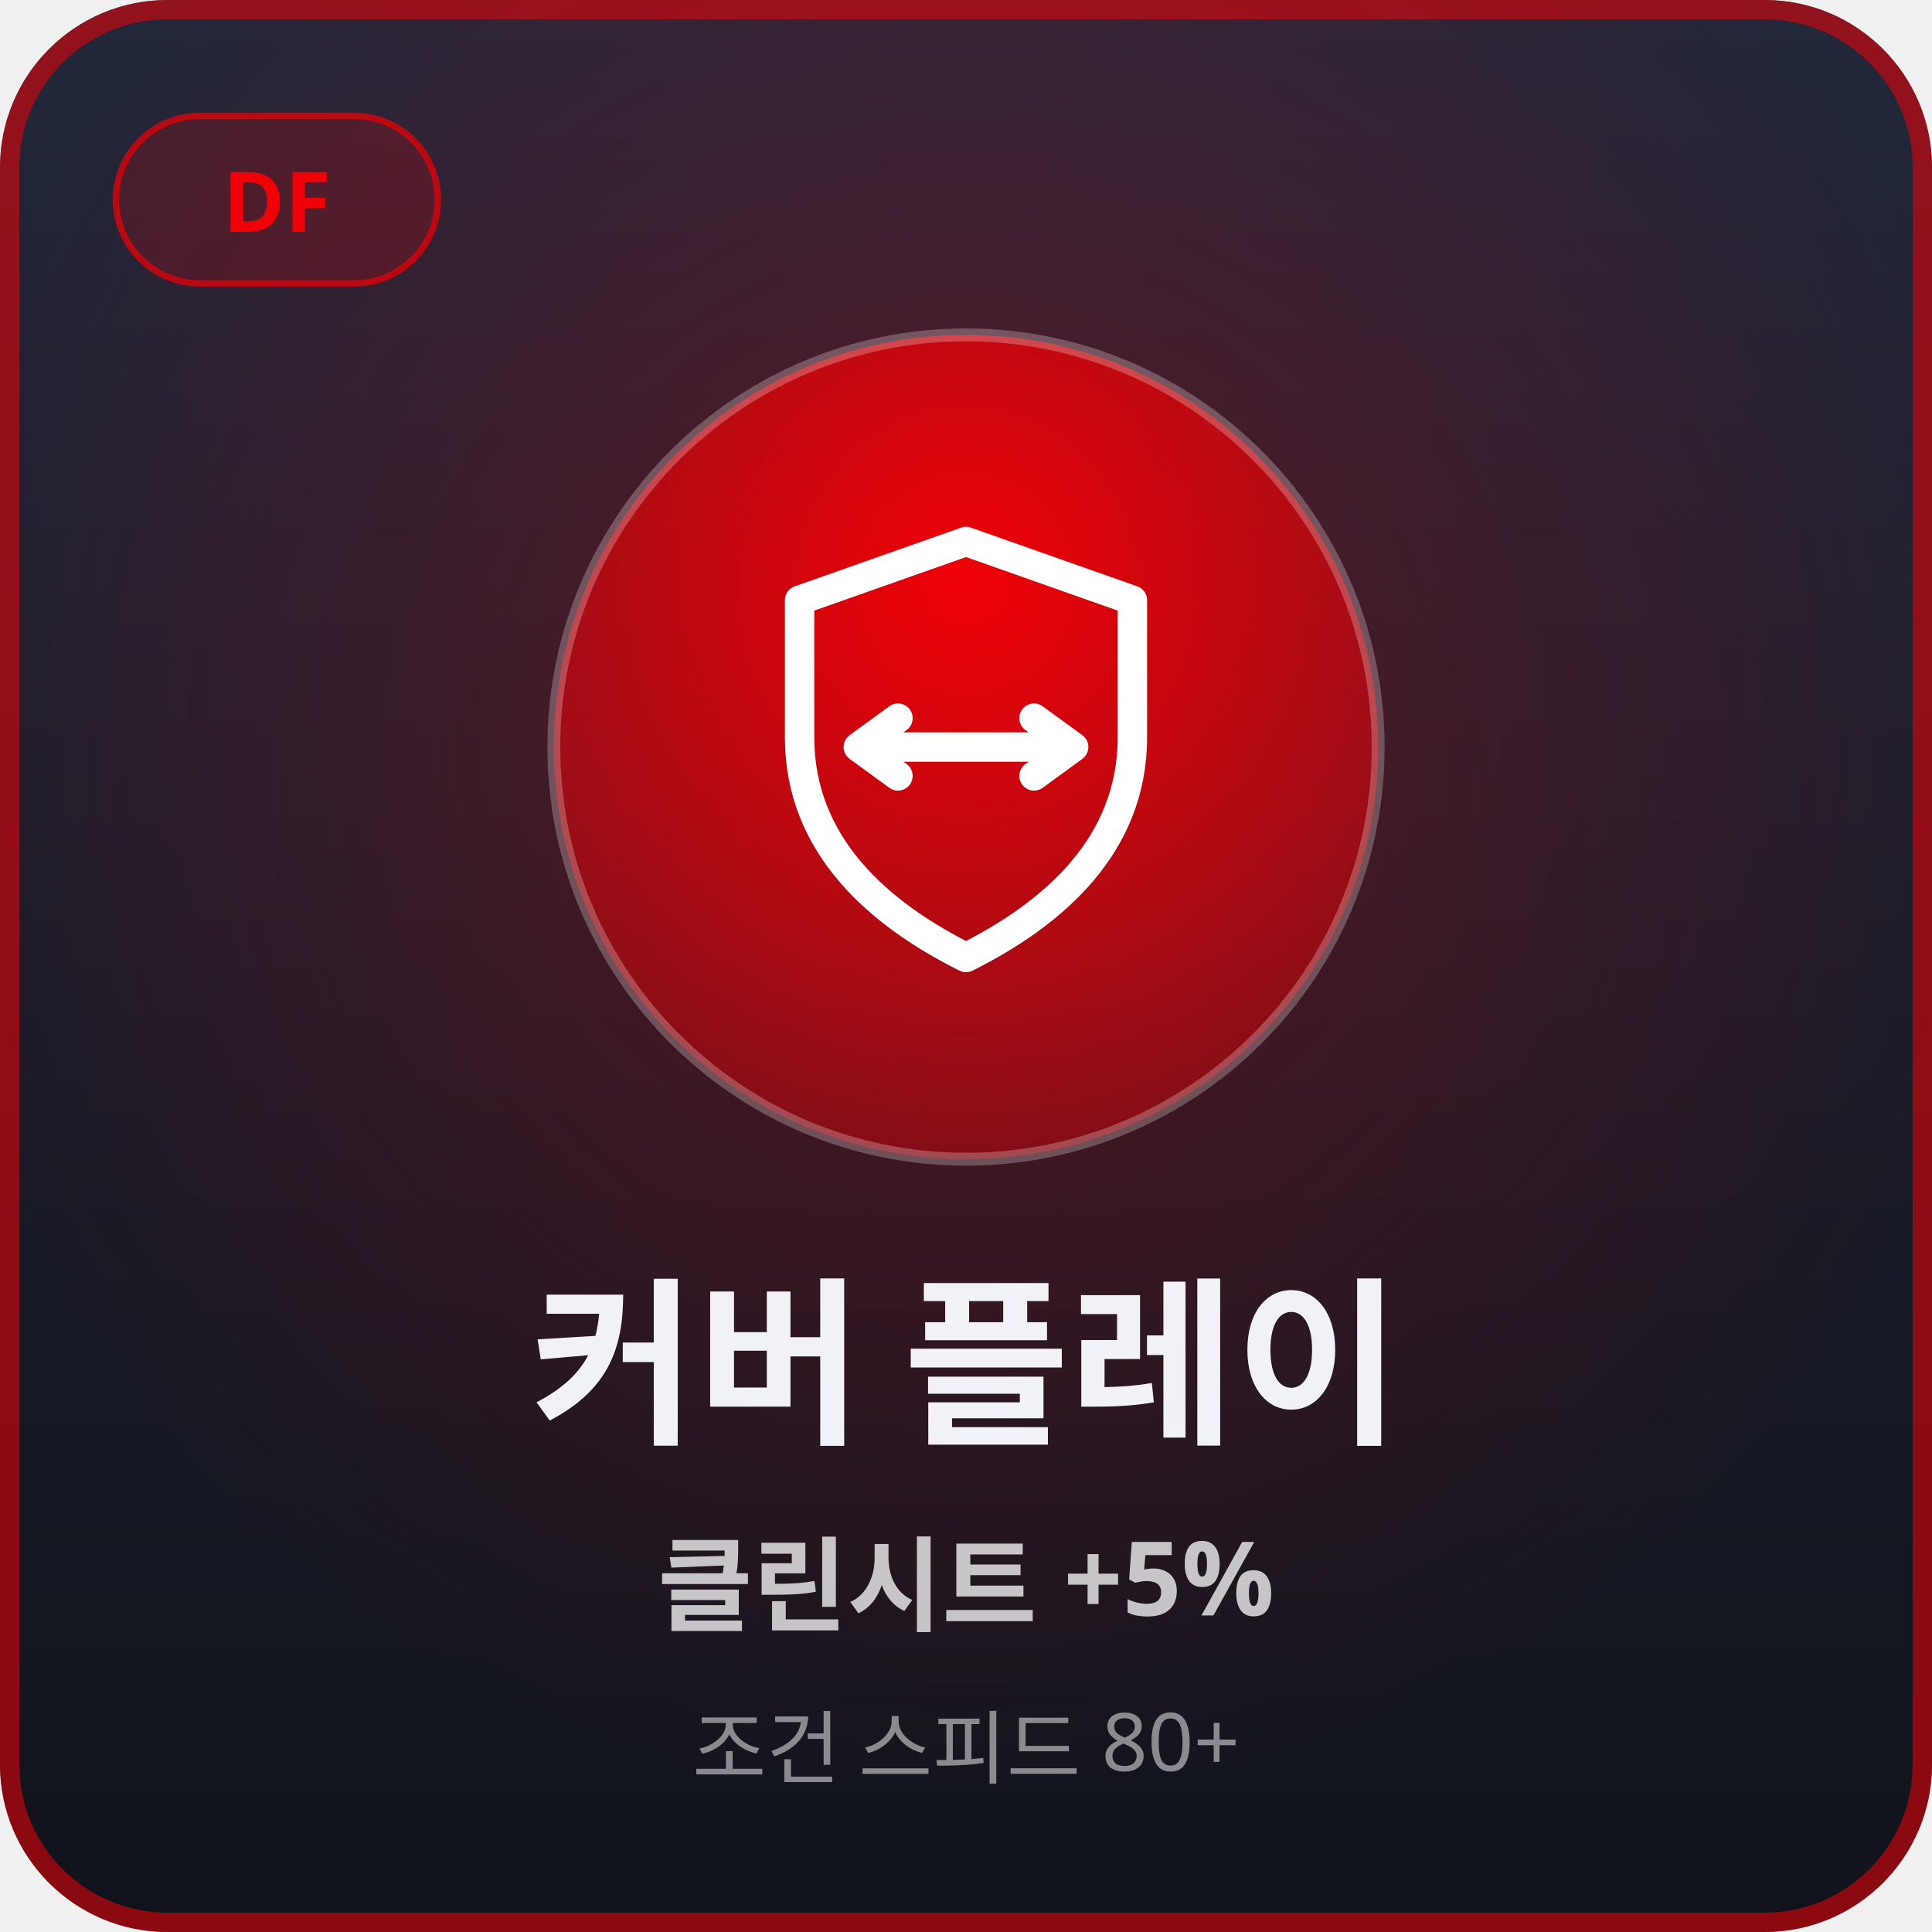
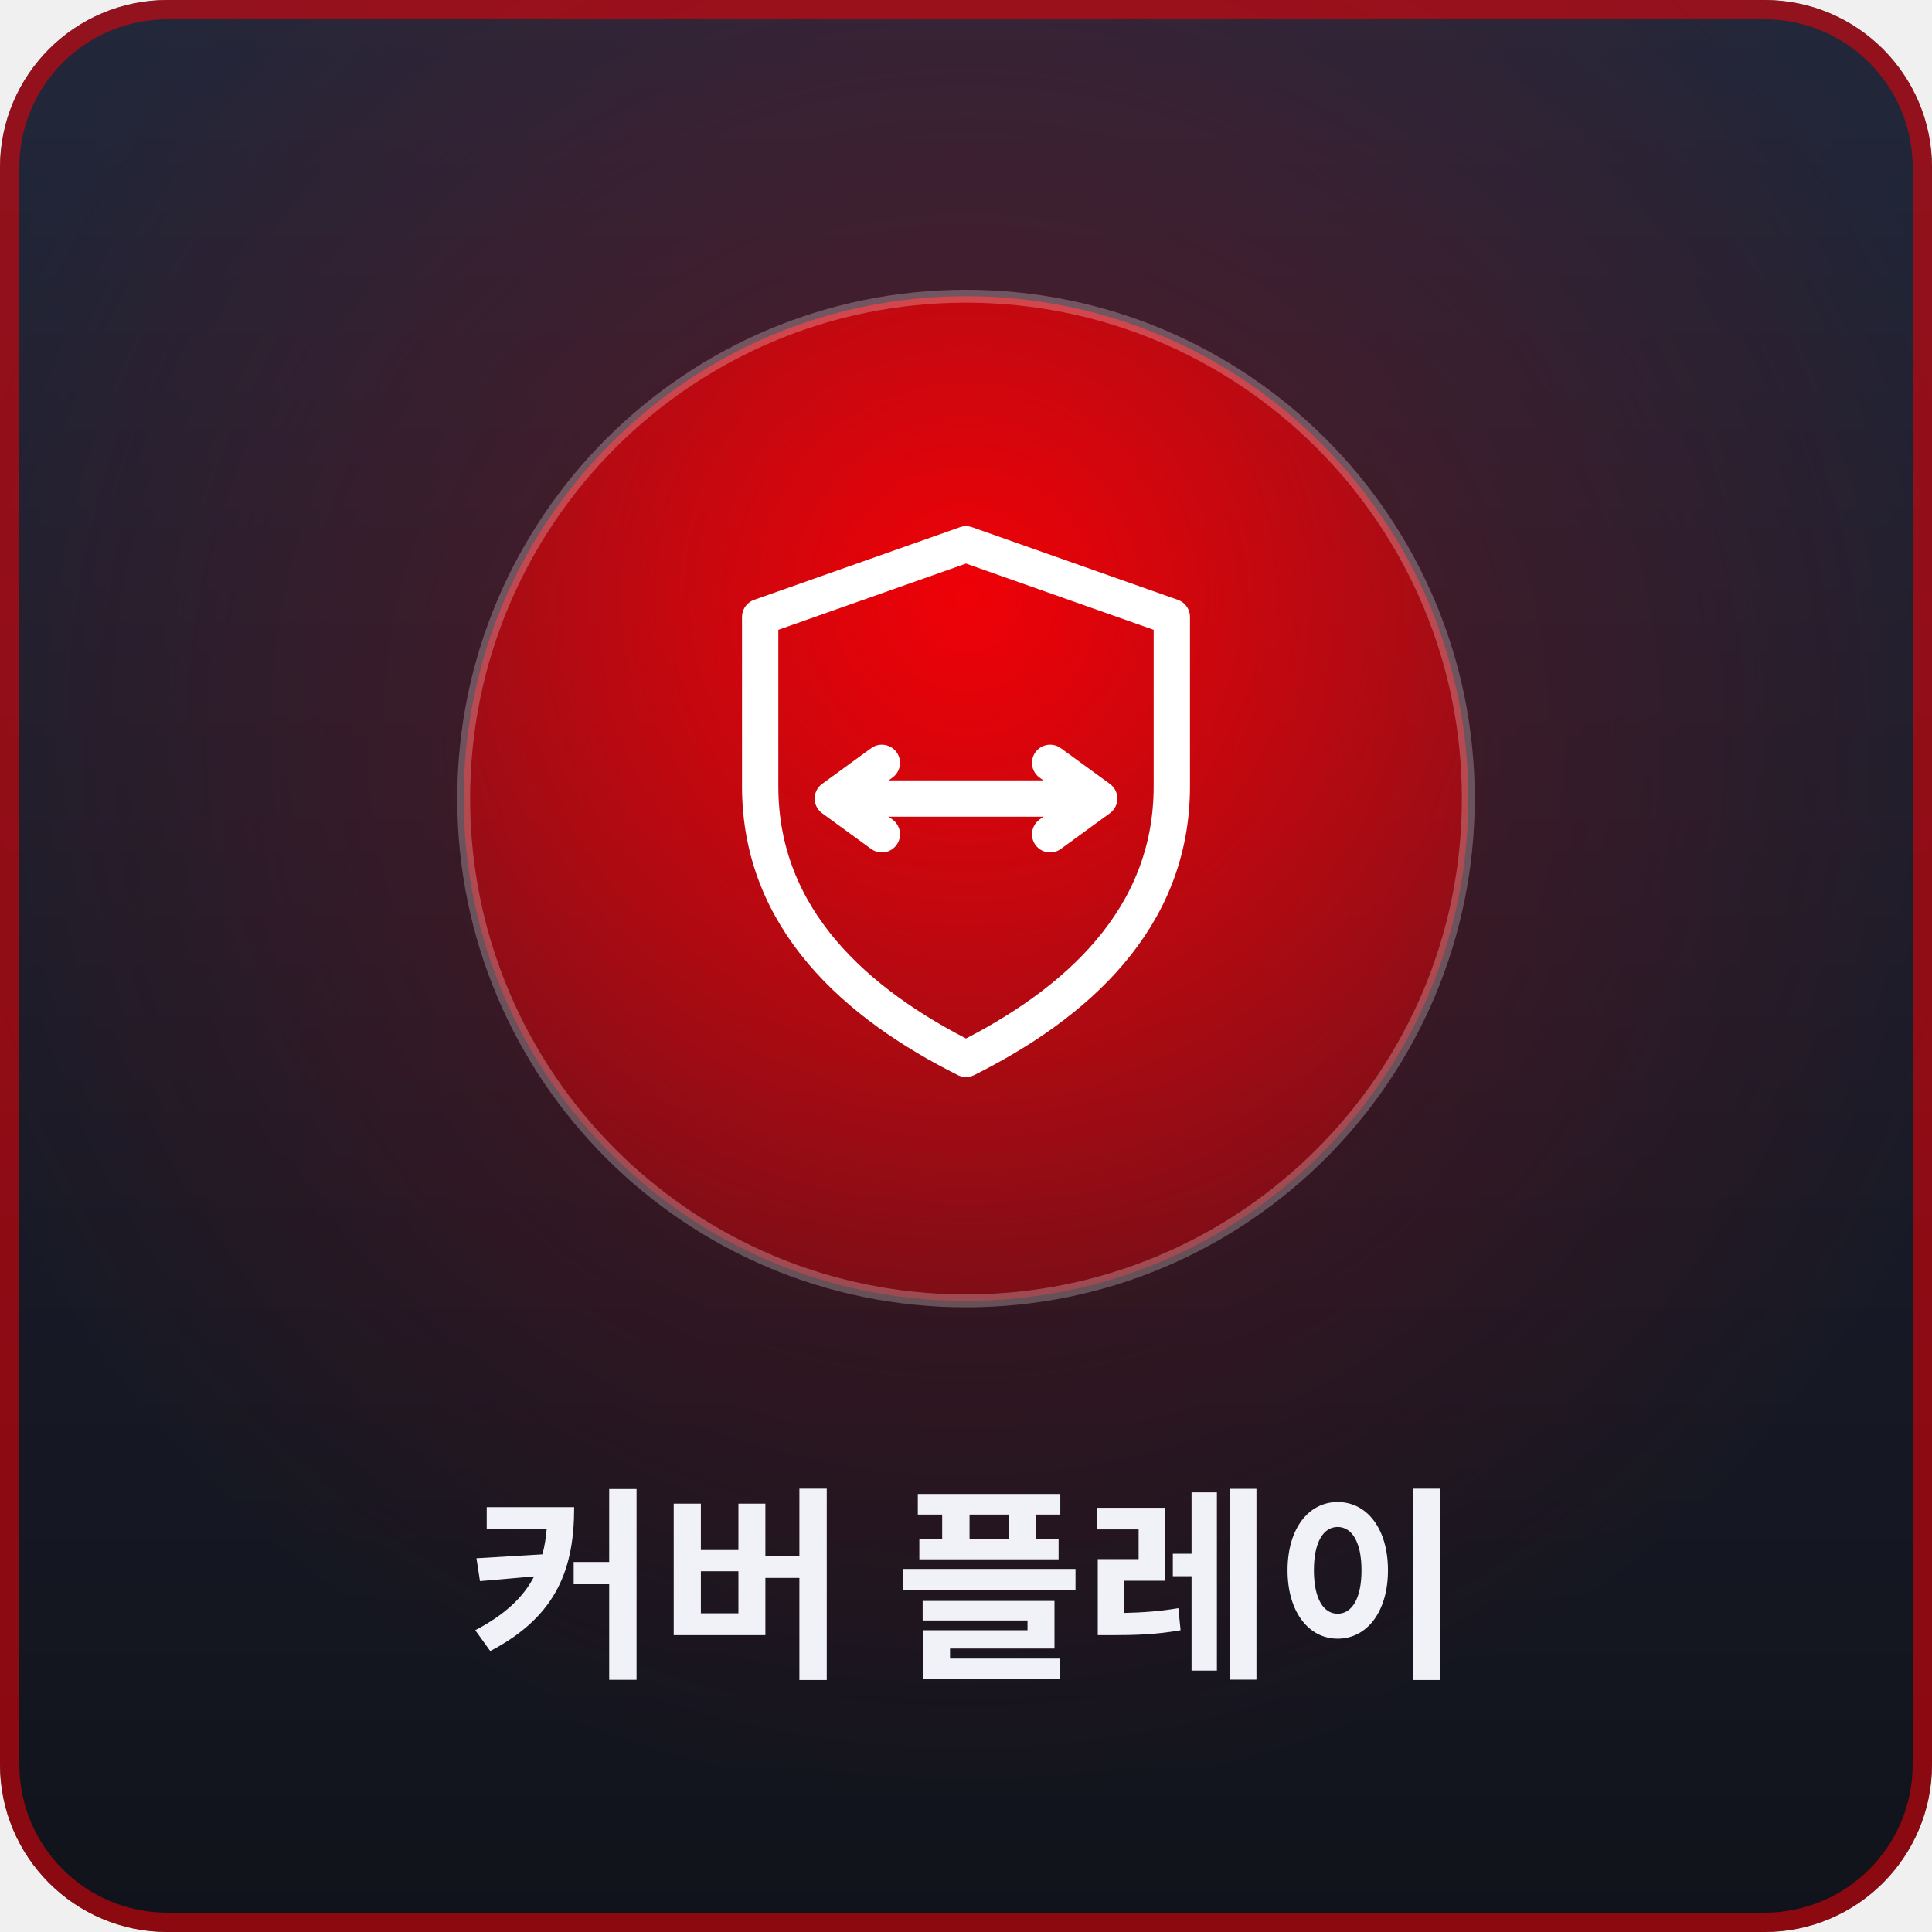
<svg xmlns="http://www.w3.org/2000/svg" viewBox="0 0 300 300" width="300" height="300">
  <defs>
    <linearGradient id="bg" x1="0" y1="0" x2="0" y2="1">
      <stop offset="0" stop-color="#22273A" />
      <stop offset="1" stop-color="#11131B" />
    </linearGradient>
    <radialGradient id="glow" cx=".5" cy=".38" r=".55">
      <stop offset="0" stop-color="#EF0107" stop-opacity=".28" />
      <stop offset="1" stop-color="#EF0107" stop-opacity="0" />
    </radialGradient>
    <radialGradient id="badge" cx=".5" cy=".3" r=".75">
      <stop offset="0" stop-color="#EF0107" />
      <stop offset="1" stop-color="#EF0107" stop-opacity=".35" />
    </radialGradient>
  </defs>
  <rect width="300" height="300" rx="26" fill="url(#bg)" />
  <rect width="300" height="300" rx="26" fill="url(#glow)" />
  <rect x="1.5" y="1.5" width="297" height="297" rx="24.5" fill="none" stroke="#EF0107" stroke-opacity=".55" stroke-width="3" />
-   <rect x="18" y="18" width="50" height="26" rx="13" fill="#EF0107" fill-opacity=".18" stroke="#EF0107" stroke-opacity=".7" />
-   <text x="43" y="36" text-anchor="middle" font-family="Pretendard, 'Noto Sans KR', 'Apple SD Gothic Neo', 'Malgun Gothic', sans-serif" font-size="13" font-weight="700" fill="#EF0107">DF</text>
-   <circle cx="150" cy="116" r="64" fill="url(#badge)" />
-   <circle cx="150" cy="116" r="64" fill="none" stroke="#fff" stroke-opacity=".25" stroke-width="2" />
-   <g transform="translate(112 78) scale(.76)" fill="none" stroke="#fff" stroke-width="6" stroke-linecap="round" stroke-linejoin="round">
+   <circle cx="150" cy="124" r="78" fill="url(#badge)" />
+   <circle cx="150" cy="124" r="78" fill="none" stroke="#fff" stroke-opacity=".25" stroke-width="2" />
+   <g transform="translate(103 77) scale(.94)" fill="none" stroke="#fff" stroke-width="6" stroke-linecap="round" stroke-linejoin="round">
    <path d="M50,8 L84,20 V48 C84,70 68,84 50,93 C32,84 16,70 16,48 V20 Z" />
    <path d="M30,50 H70" />
    <path d="M36.1,44.1 L28,50 L36.1,55.9" />
    <path d="M63.9,55.9 L72,50 L63.9,44.1" />
  </g>
-   <text x="150" y="222" text-anchor="middle" font-family="Pretendard, 'Noto Sans KR', 'Apple SD Gothic Neo', 'Malgun Gothic', sans-serif" font-size="28" font-weight="800" fill="#F0F2F7">커버 플레이</text>
-   <text x="150" y="252" text-anchor="middle" font-family="Pretendard, 'Noto Sans KR', 'Apple SD Gothic Neo', 'Malgun Gothic', sans-serif" font-size="16" font-weight="600" fill="#fff" fill-opacity=".75">클린시트 +5%</text>
-   <text x="150" y="276" text-anchor="middle" font-family="Pretendard, 'Noto Sans KR', 'Apple SD Gothic Neo', 'Malgun Gothic', sans-serif" font-size="12.5" fill="#fff" fill-opacity=".5">조건 스피드 80+</text>
+   <text x="150" y="258" text-anchor="middle" font-family="Pretendard, 'Noto Sans KR', 'Apple SD Gothic Neo', 'Malgun Gothic', sans-serif" font-size="32" font-weight="800" fill="#F0F2F7">커버 플레이</text>
</svg>
